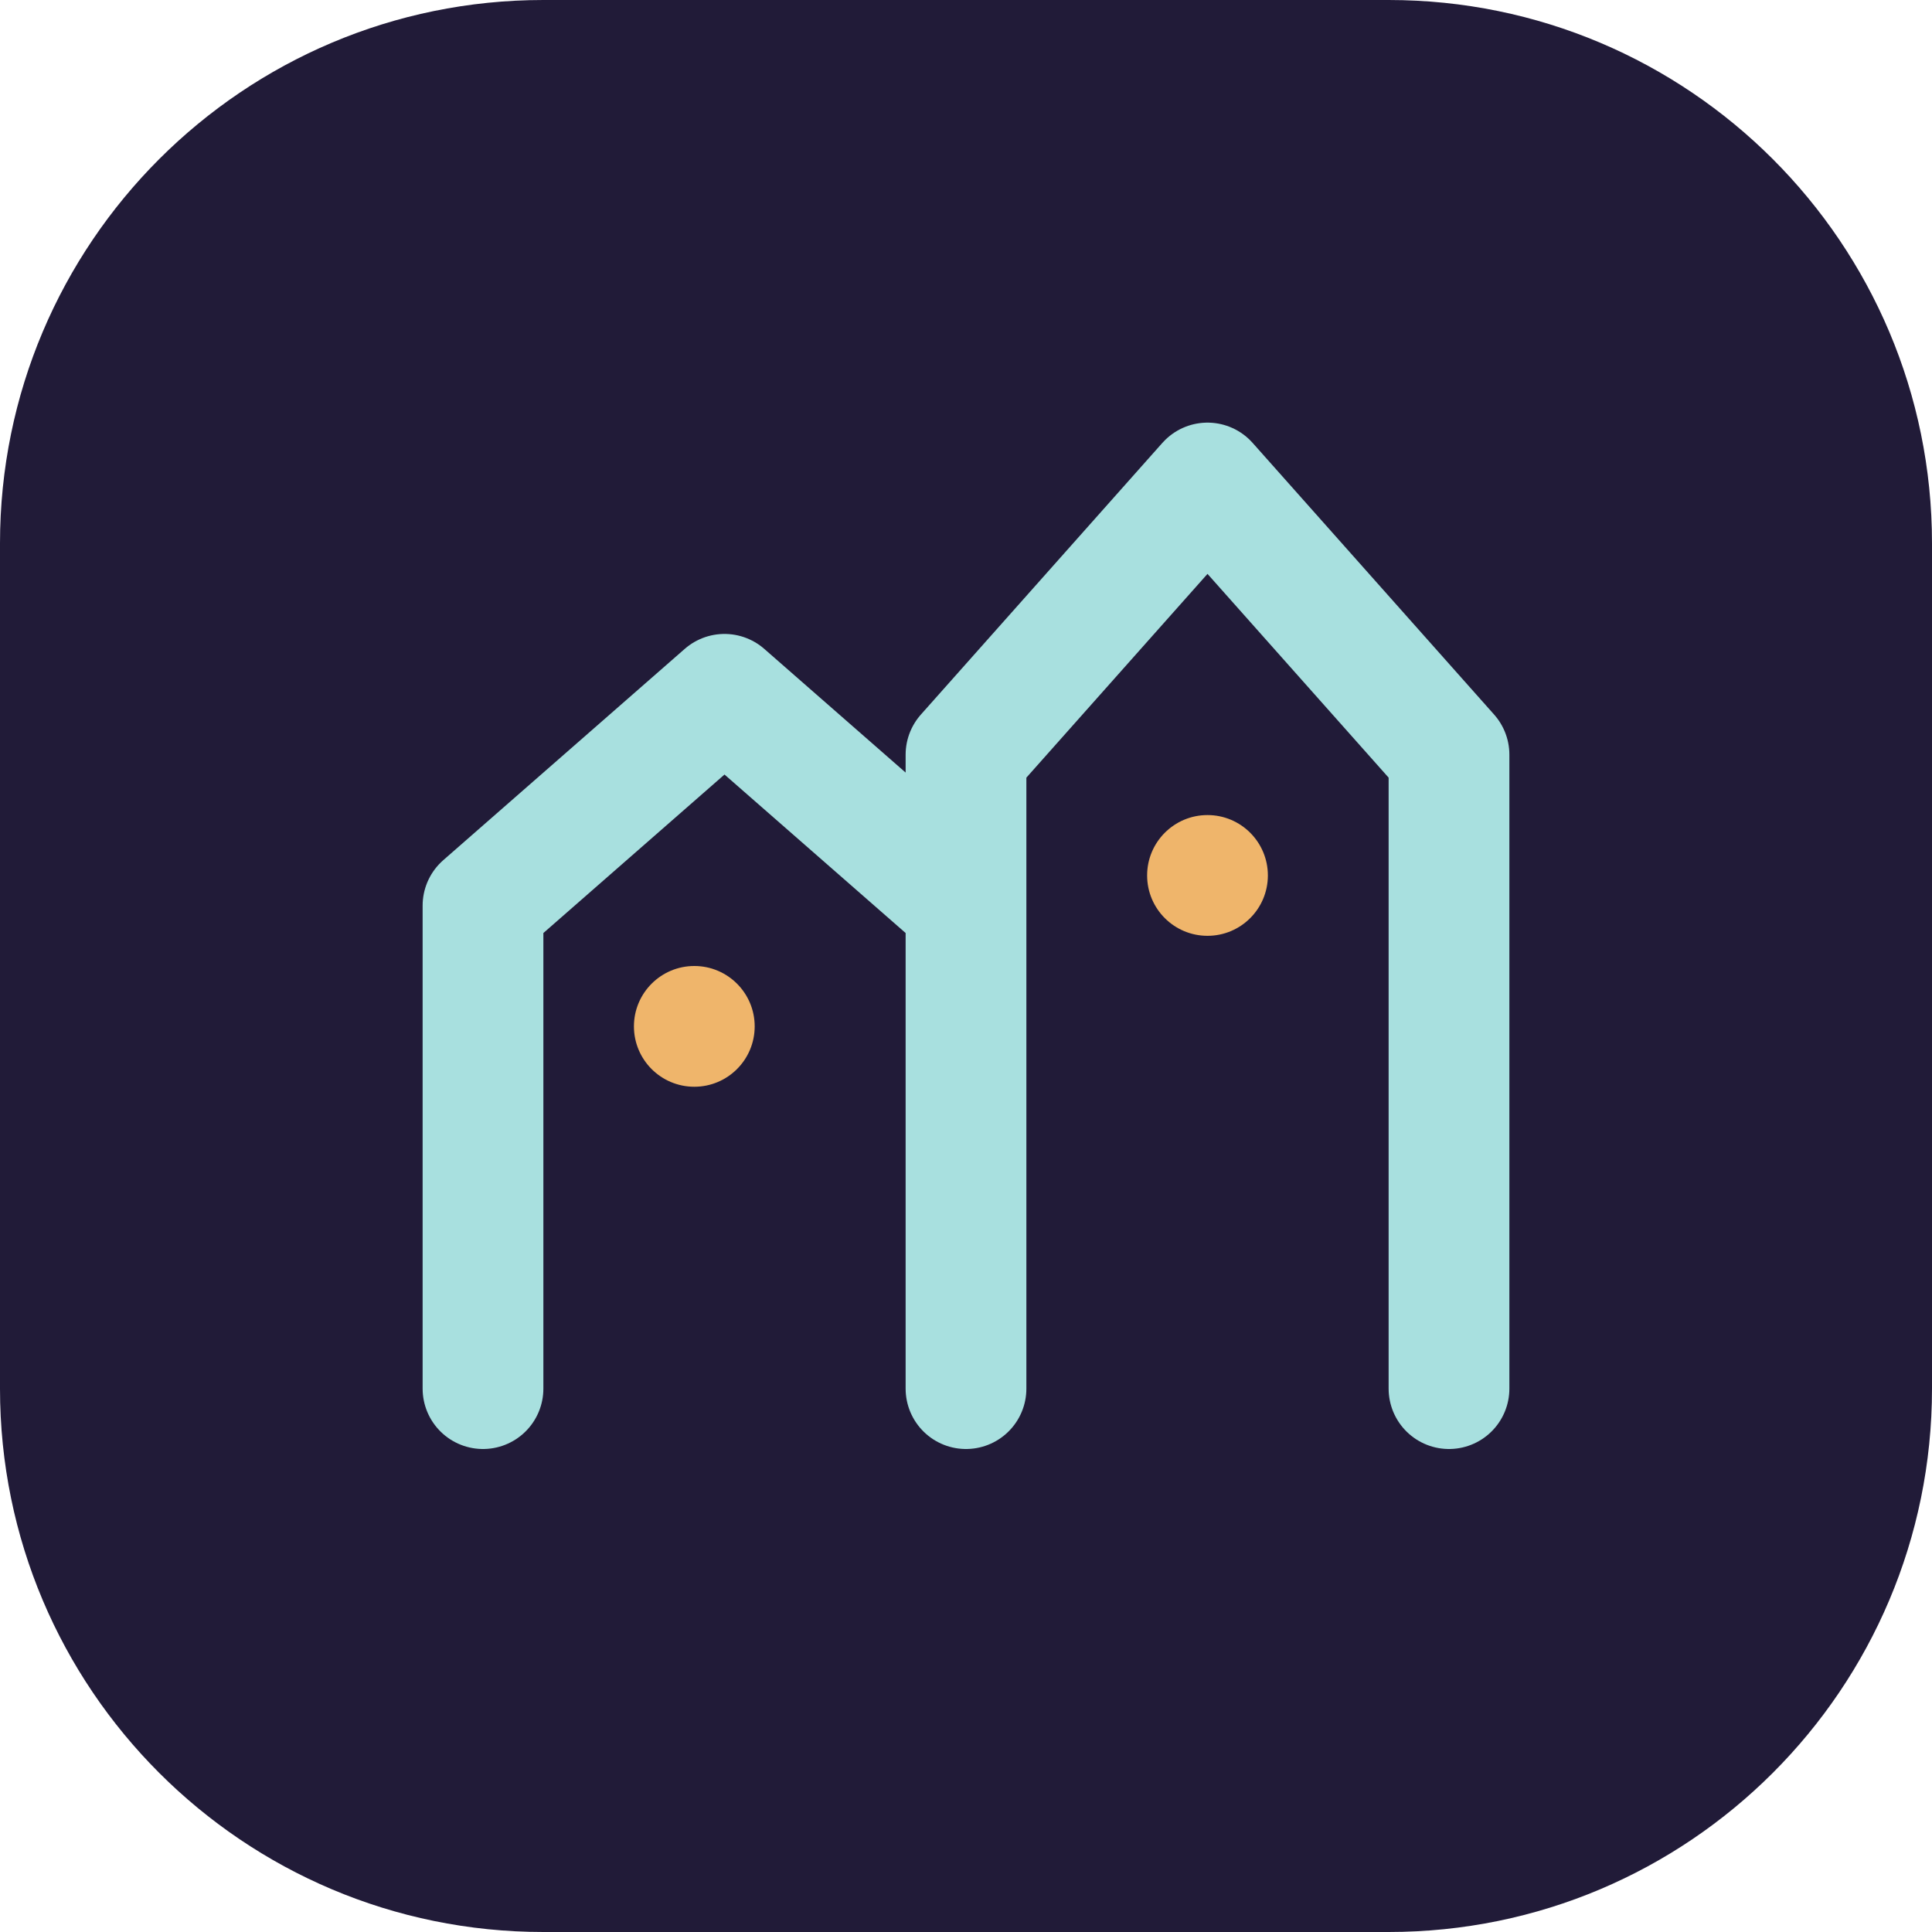
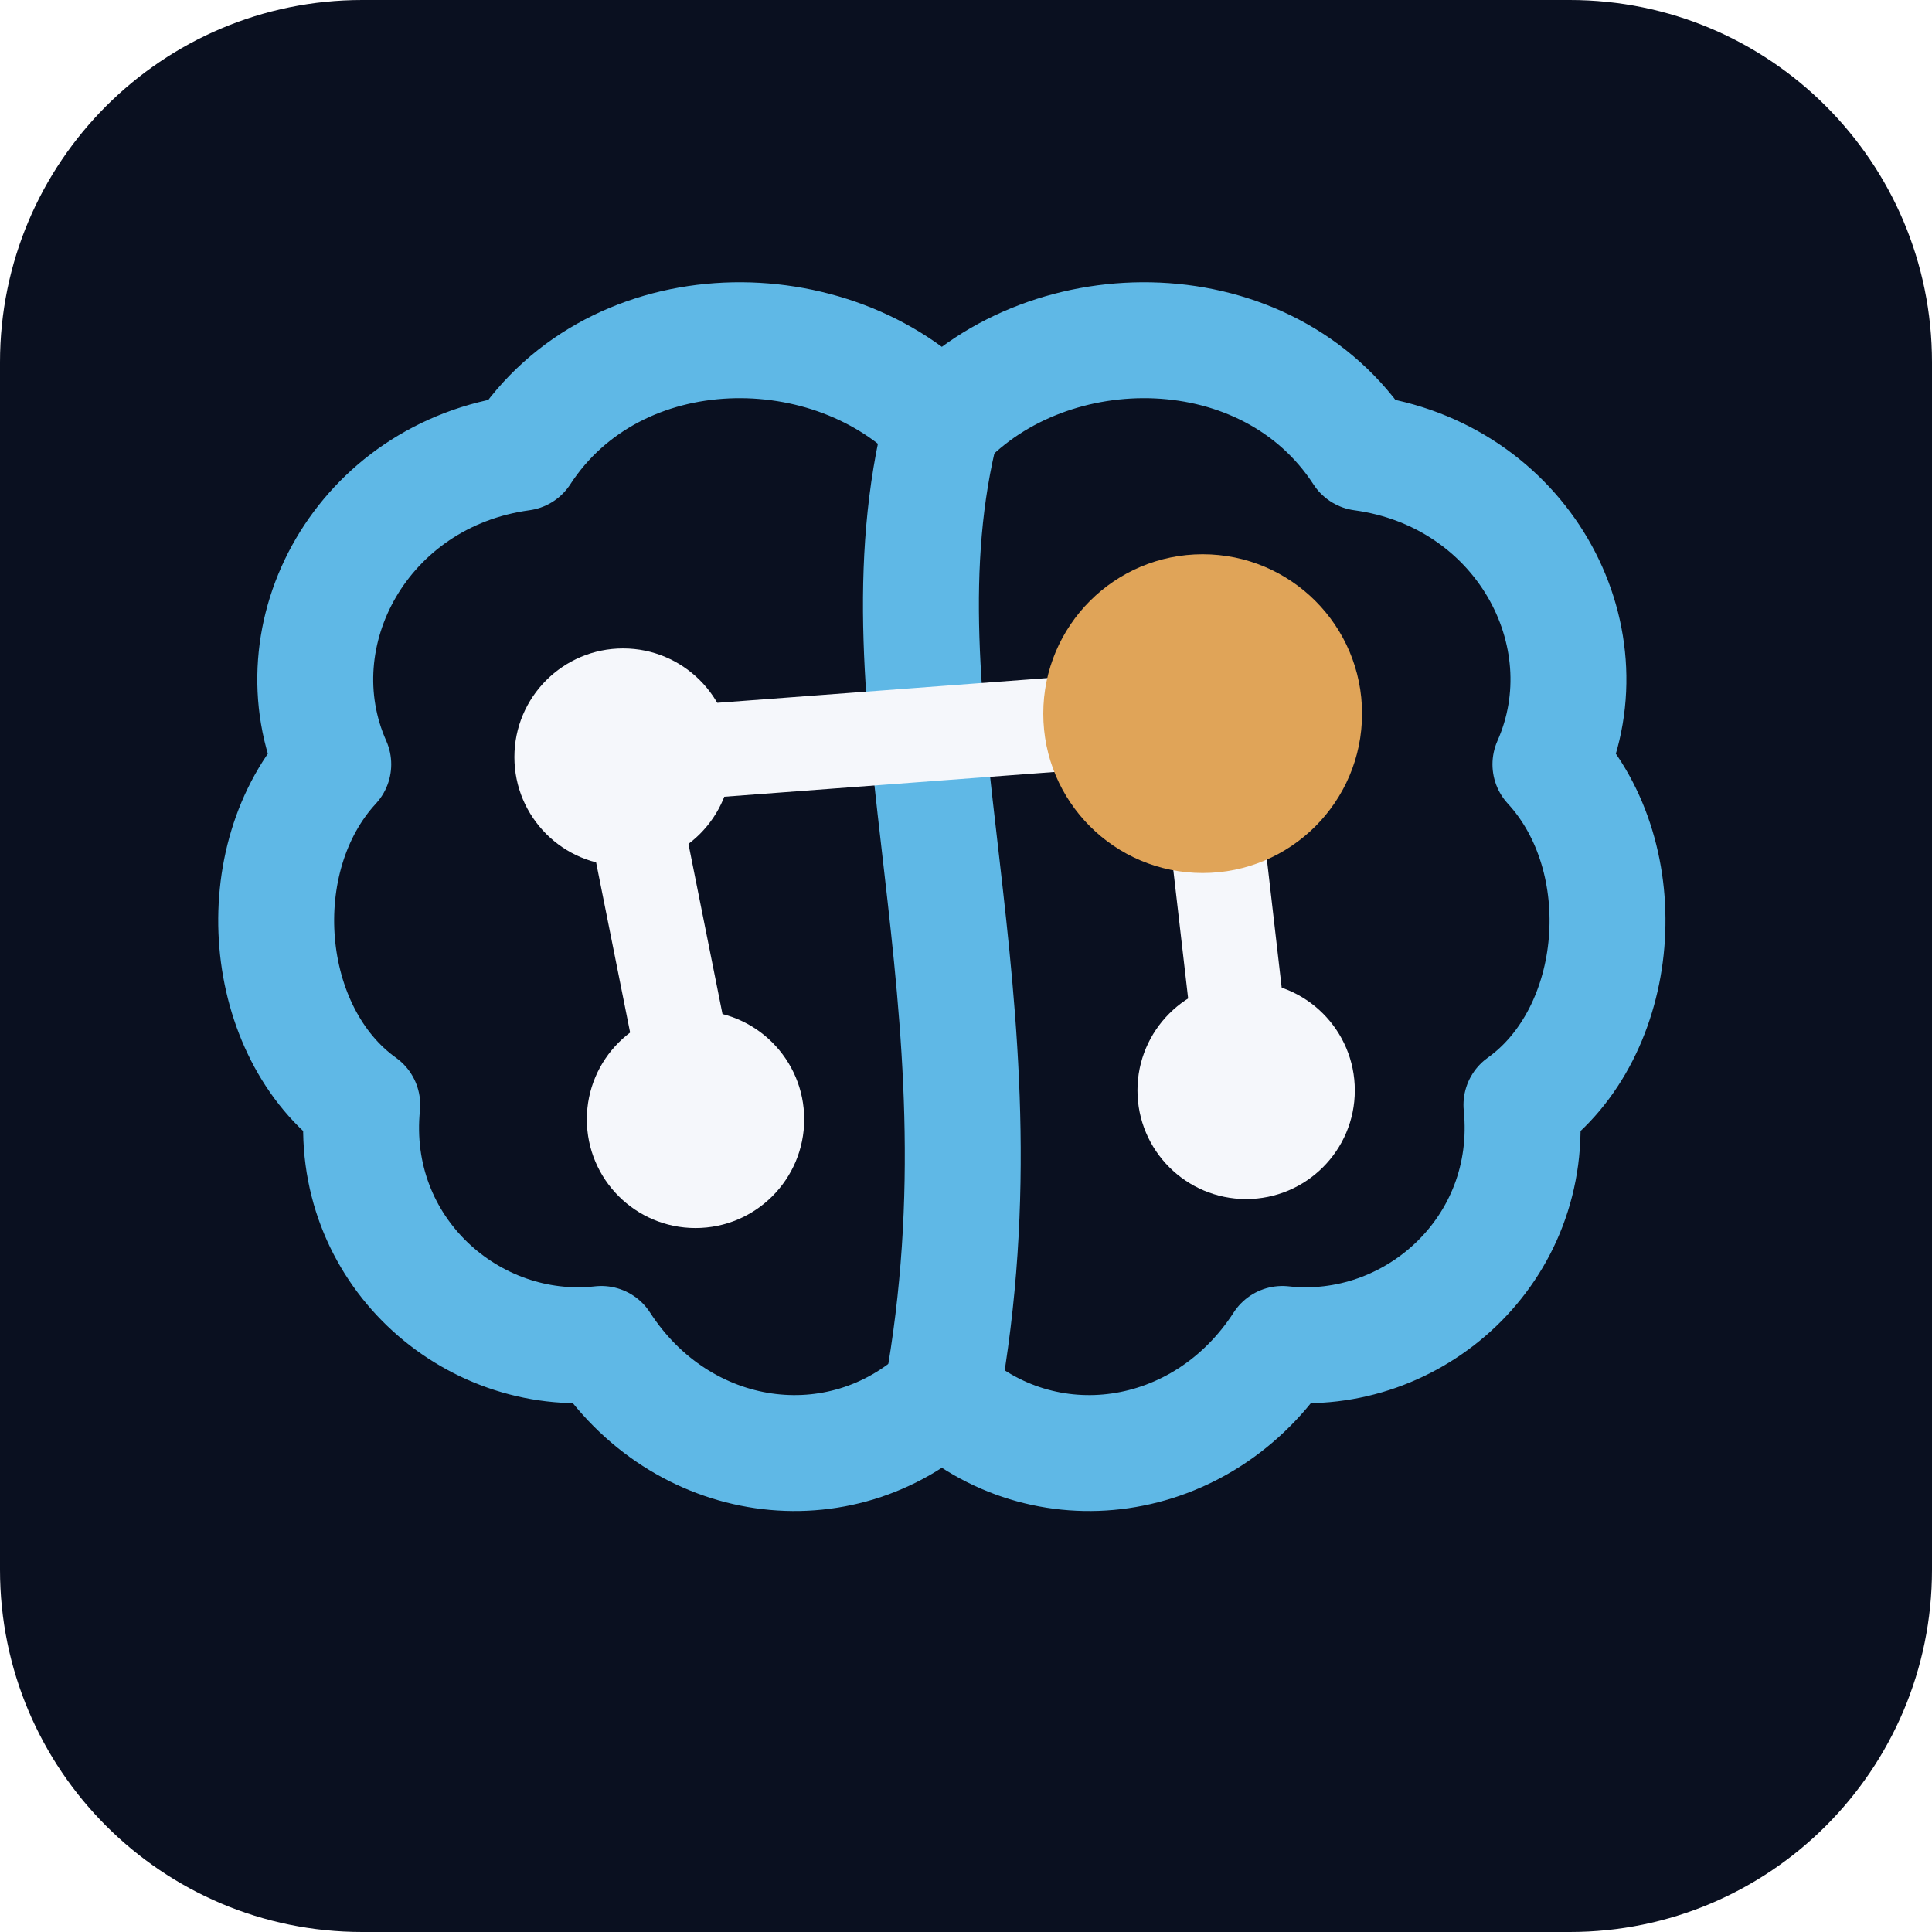
<svg xmlns="http://www.w3.org/2000/svg" viewBox="0 0 64 64">
-   <rect width="64" height="64" rx="18" fill="#211b38" />
-   <path d="M16 46V30l8-7 8 7v16M32 46V25l8-9 8 9v21" fill="none" stroke="#a8e0df" stroke-linecap="round" stroke-linejoin="round" stroke-width="4" />
-   <circle cx="23" cy="34" r="2" fill="#efb56b" />
-   <circle cx="40" cy="29" r="2" fill="#efb56b" />
+   <rect width="64" height="64" rx="12" fill="#0A1020" />
+   <g transform="translate(2.4 3) scale(2.4)" fill="none" stroke="#5FB8E6" stroke-linecap="round" stroke-linejoin="round" stroke-width="1.6">
+     <path d="M12 4.6C10.5 3 7.5 3 6.2 5C4 5.3 2.8 7.5 3.6 9.3C2.4 10.6 2.6 13 4 14C3.8 16 5.5 17.5 7.3 17.3C8.4 19 10.6 19.3 12 18C13.4 19.3 15.6 19 16.7 17.3C18.5 17.5 20.2 16 20 14C21.4 13 21.6 10.6 20.4 9.3C21.2 7.5 20 5.3 17.8 5C16.5 3 13.5 3 12 4.6Z" />
+     <path d="M12 4.6C11 8.5 13 12.5 12 18" />
+     <path d="M7.6 9.2 8.6 14.2M15.6 8.6 16.2 13.8M7.6 9.2 15.6 8.6" stroke="#F5F7FB" stroke-width="1.3" />
+     <circle cx="7.6" cy="9.2" r="1.5" fill="#F5F7FB" stroke="none" />
+     <circle cx="8.6" cy="14.2" r="1.5" fill="#F5F7FB" stroke="none" />
+     <circle cx="16.2" cy="13.8" r="1.5" fill="#F5F7FB" stroke="none" />
+     <circle cx="15.6" cy="8.6" r="2.2" fill="#E0A458" stroke="none" />
+   </g>
</svg>
